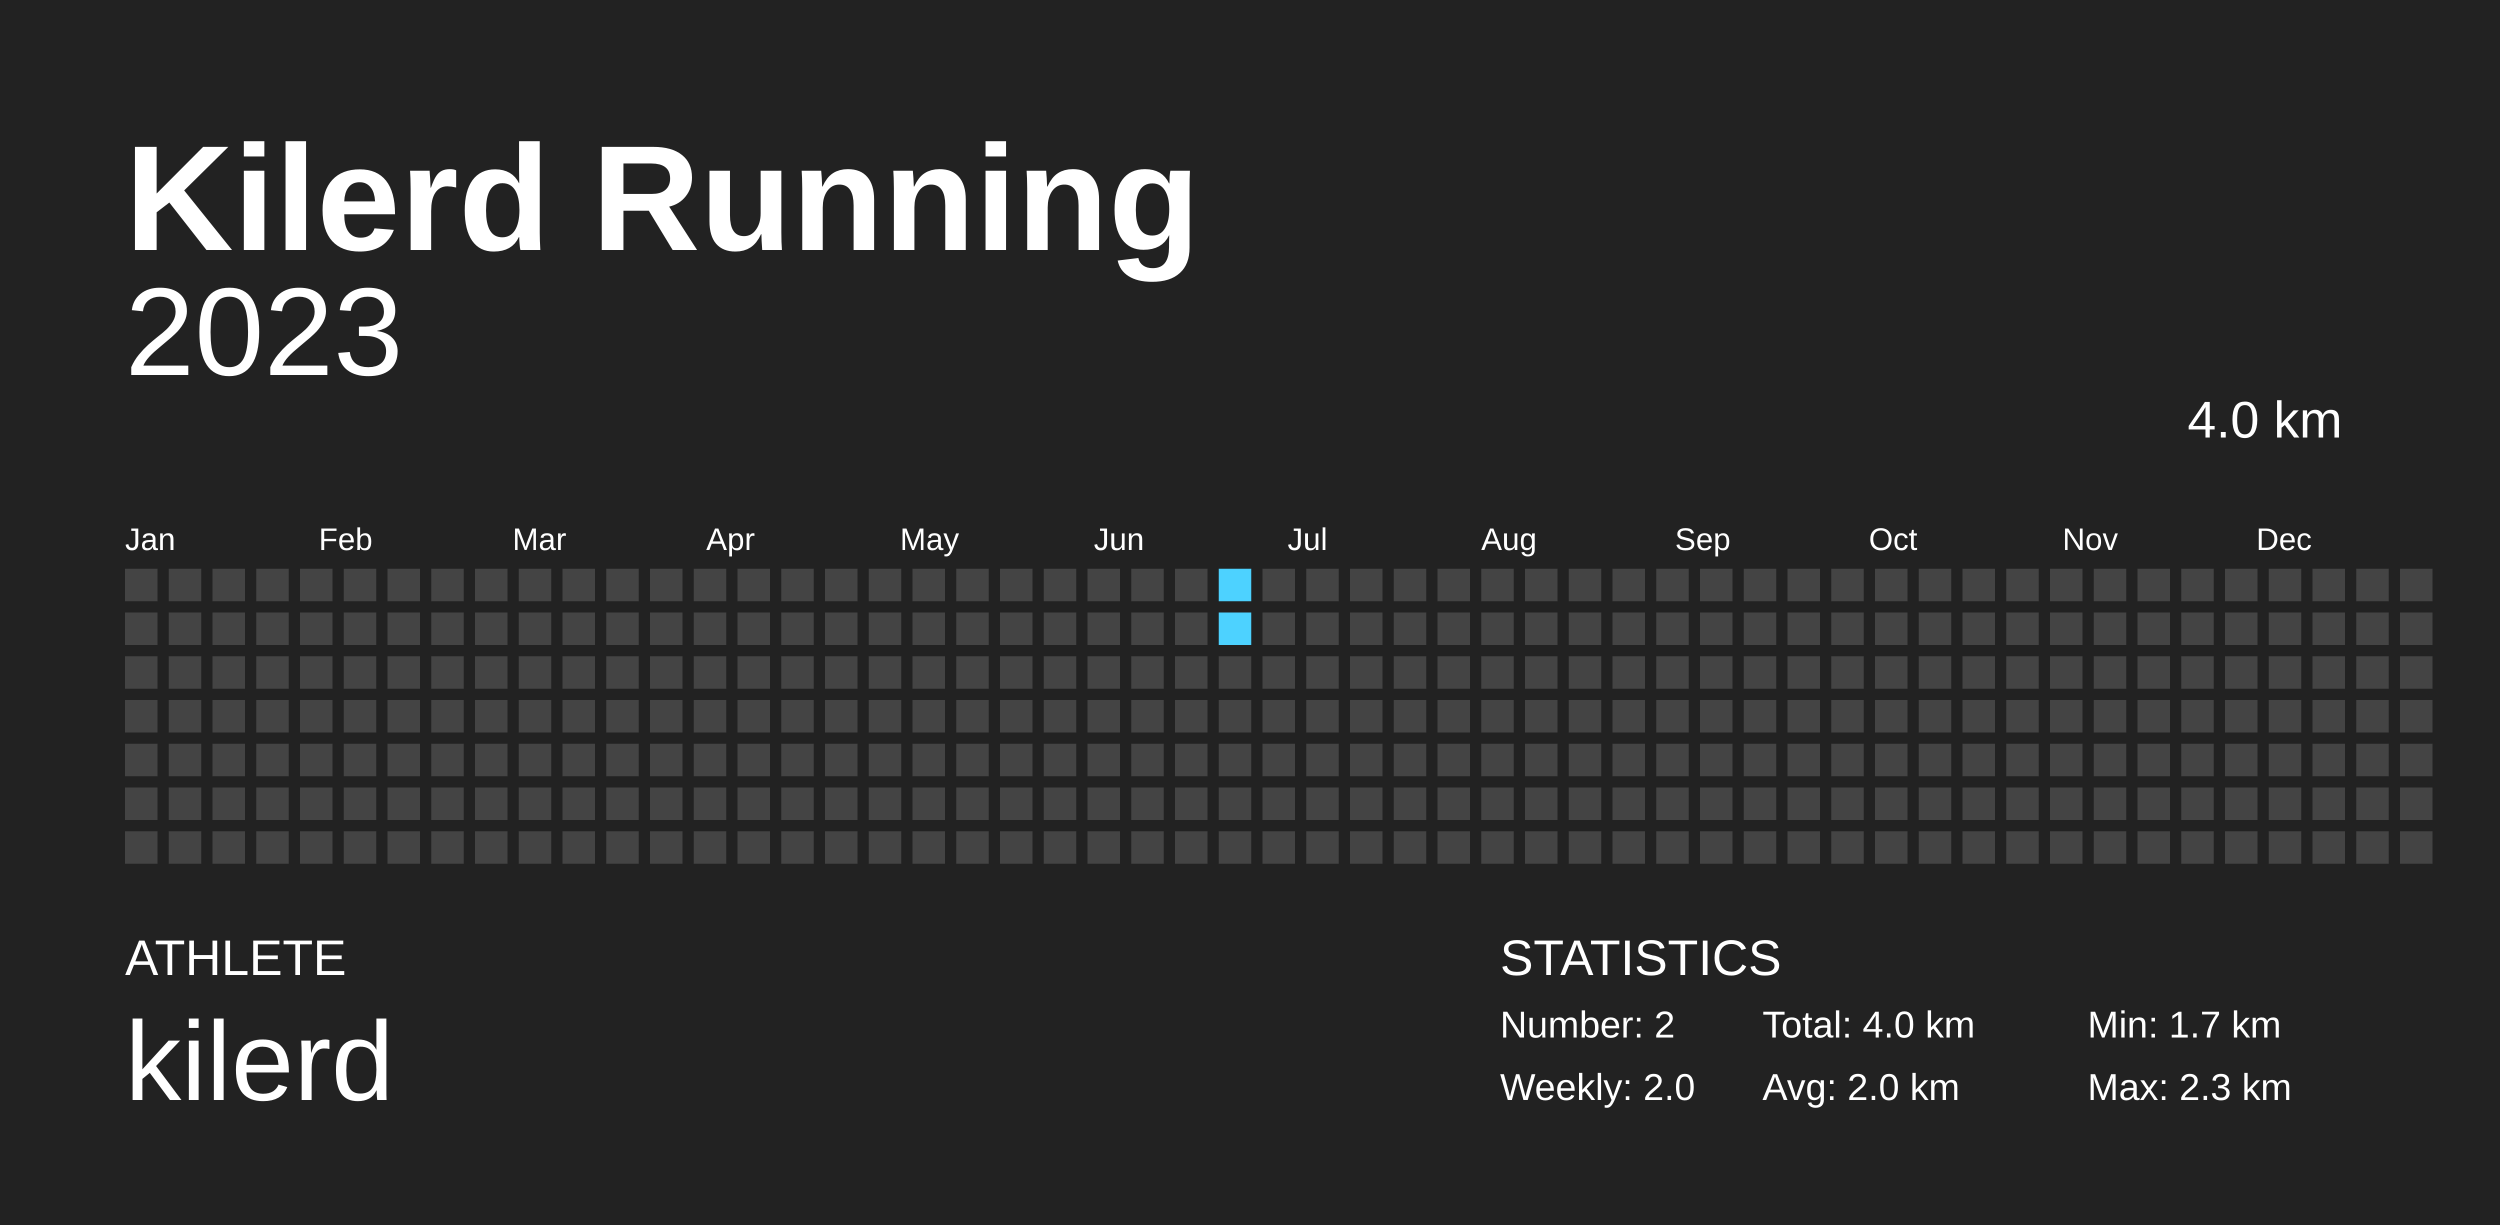
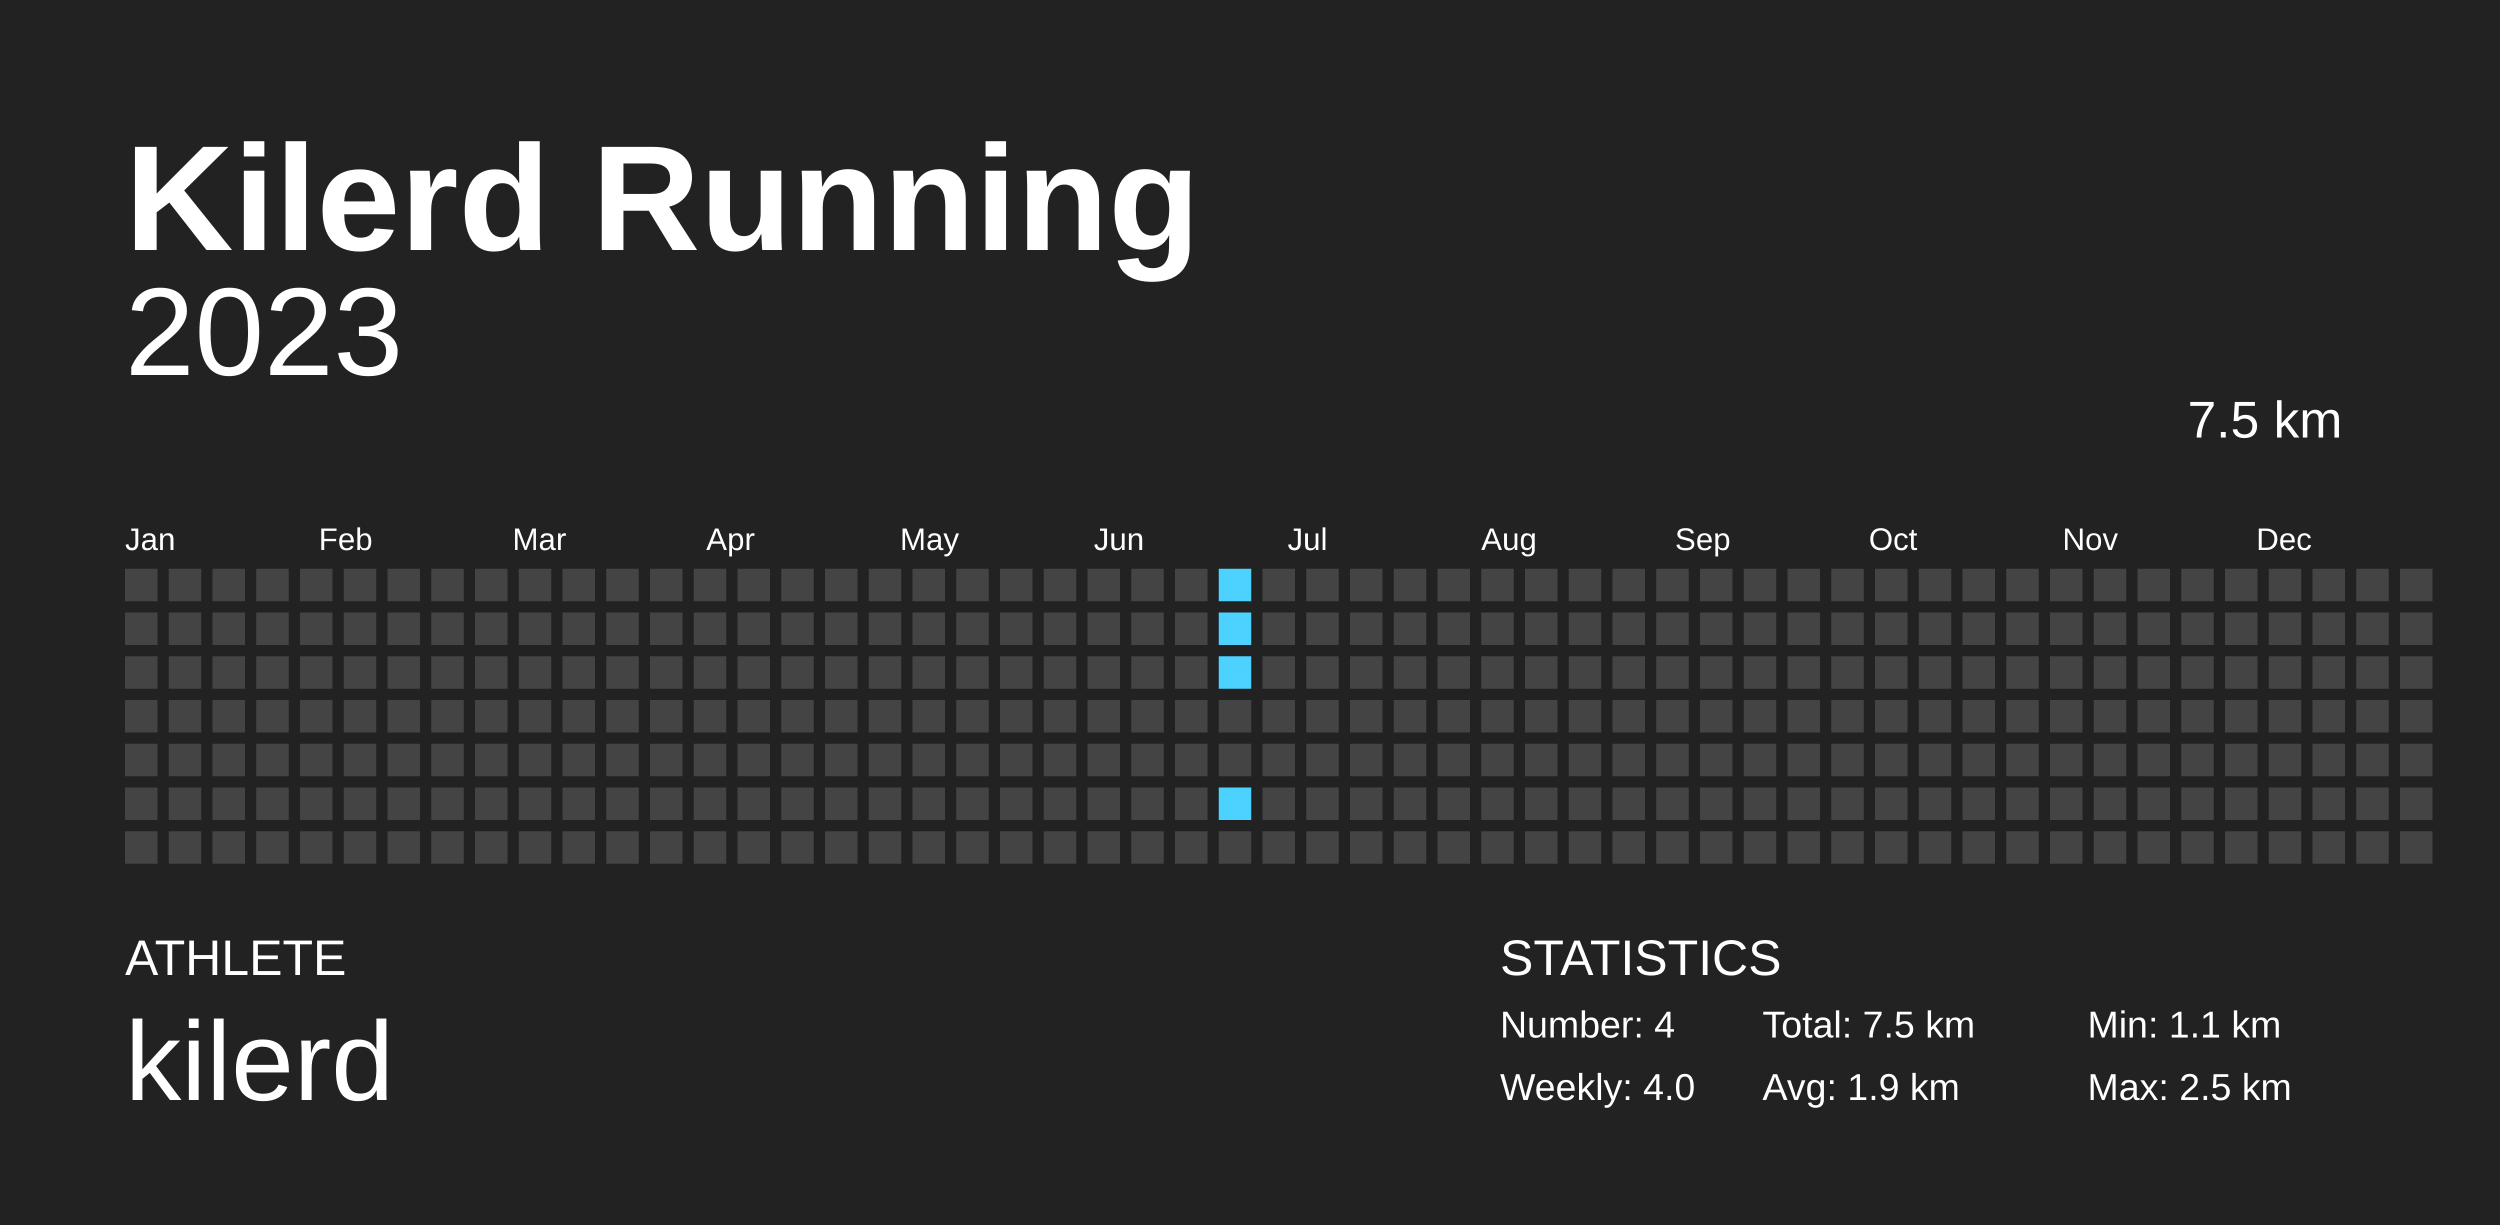
<svg xmlns="http://www.w3.org/2000/svg" baseProfile="full" height="98mm" version="1.1" viewBox="0,0,200,98" width="200mm">
  <defs />
  <rect fill="#222222" height="98" width="200" x="0" y="0" />
  <text fill="#FFFFFF" style="font-size:12px; font-family:Arial; font-weight:bold;" x="10" y="20">Kilerd Running</text>
  <text fill="#FFFFFF" style="font-size:4px; font-family:Arial" x="10" y="78">ATHLETE</text>
  <text fill="#FFFFFF" style="font-size:9px; font-family:Arial" x="10" y="88">kilerd</text>
  <text fill="#FFFFFF" style="font-size:4px; font-family:Arial" x="120" y="78">STATISTICS</text>
-   <text fill="#FFFFFF" style="font-size:3px; font-family:Arial" x="120" y="83">Number: 2</text>
-   <text fill="#FFFFFF" style="font-size:3px; font-family:Arial" x="120" y="88">Weekly: 2.0</text>
-   <text fill="#FFFFFF" style="font-size:3px; font-family:Arial" x="141" y="83">Total: 4.0 km</text>
-   <text fill="#FFFFFF" style="font-size:3px; font-family:Arial" x="141" y="88">Avg: 2.0 km</text>
-   <text fill="#FFFFFF" style="font-size:3px; font-family:Arial" x="167" y="83">Min: 1.7 km</text>
-   <text fill="#FFFFFF" style="font-size:3px; font-family:Arial" x="167" y="88">Max: 2.3 km</text>
+   <text fill="#FFFFFF" style="font-size:3px; font-family:Arial" x="120" y="83">Number: 4</text>
+   <text fill="#FFFFFF" style="font-size:3px; font-family:Arial" x="120" y="88">Weekly: 4.0</text>
+   <text fill="#FFFFFF" style="font-size:3px; font-family:Arial" x="141" y="83">Total: 7.5 km</text>
+   <text fill="#FFFFFF" style="font-size:3px; font-family:Arial" x="141" y="88">Avg: 1.9 km</text>
+   <text fill="#FFFFFF" style="font-size:3px; font-family:Arial" x="167" y="83">Min: 1.1 km</text>
+   <text fill="#FFFFFF" style="font-size:3px; font-family:Arial" x="167" y="88">Max: 2.5 km</text>
  <text alignment-baseline="hanging" fill="#FFFFFF" style="font-size:10.0px; font-family:Arial;" x="10" y="30">2023</text>
-   <text alignment-baseline="hanging" fill="#FFFFFF" style="font-size:4.125px; font-family:Arial;" x="175" y="35">4.0 km</text>
+   <text alignment-baseline="hanging" fill="#FFFFFF" style="font-size:4.125px; font-family:Arial;" x="175" y="35">7.5 km</text>
  <text fill="#FFFFFF" style="font-size:2.5px; font-family:Arial" x="10.0" y="44">Jan</text>
  <text fill="#FFFFFF" style="font-size:2.5px; font-family:Arial" x="25.5" y="44">Feb</text>
  <text fill="#FFFFFF" style="font-size:2.5px; font-family:Arial" x="41.0" y="44">Mar</text>
  <text fill="#FFFFFF" style="font-size:2.5px; font-family:Arial" x="56.5" y="44">Apr</text>
  <text fill="#FFFFFF" style="font-size:2.5px; font-family:Arial" x="72.0" y="44">May</text>
  <text fill="#FFFFFF" style="font-size:2.5px; font-family:Arial" x="87.5" y="44">Jun</text>
  <text fill="#FFFFFF" style="font-size:2.5px; font-family:Arial" x="103.0" y="44">Jul</text>
  <text fill="#FFFFFF" style="font-size:2.5px; font-family:Arial" x="118.5" y="44">Aug</text>
  <text fill="#FFFFFF" style="font-size:2.5px; font-family:Arial" x="134.0" y="44">Sep</text>
  <text fill="#FFFFFF" style="font-size:2.5px; font-family:Arial" x="149.5" y="44">Oct</text>
  <text fill="#FFFFFF" style="font-size:2.5px; font-family:Arial" x="165.0" y="44">Nov</text>
  <text fill="#FFFFFF" style="font-size:2.5px; font-family:Arial" x="180.5" y="44">Dec</text>
  <rect fill="#444444" height="2.6" width="2.6" x="10.0" y="45.5" />
  <rect fill="#444444" height="2.6" width="2.6" x="10.0" y="49.0" />
  <rect fill="#444444" height="2.6" width="2.6" x="10.0" y="52.5" />
  <rect fill="#444444" height="2.6" width="2.6" x="10.0" y="56.0" />
  <rect fill="#444444" height="2.6" width="2.6" x="10.0" y="59.5" />
  <rect fill="#444444" height="2.6" width="2.6" x="10.0" y="63.0" />
  <rect fill="#444444" height="2.6" width="2.6" x="10.0" y="66.5" />
  <rect fill="#444444" height="2.6" width="2.6" x="13.5" y="45.5" />
  <rect fill="#444444" height="2.6" width="2.6" x="13.5" y="49.0" />
  <rect fill="#444444" height="2.6" width="2.6" x="13.5" y="52.5" />
  <rect fill="#444444" height="2.6" width="2.6" x="13.5" y="56.0" />
  <rect fill="#444444" height="2.6" width="2.6" x="13.5" y="59.5" />
  <rect fill="#444444" height="2.6" width="2.6" x="13.5" y="63.0" />
  <rect fill="#444444" height="2.6" width="2.6" x="13.5" y="66.5" />
  <rect fill="#444444" height="2.6" width="2.6" x="17.0" y="45.5" />
  <rect fill="#444444" height="2.6" width="2.6" x="17.0" y="49.0" />
  <rect fill="#444444" height="2.6" width="2.6" x="17.0" y="52.5" />
  <rect fill="#444444" height="2.6" width="2.6" x="17.0" y="56.0" />
  <rect fill="#444444" height="2.6" width="2.6" x="17.0" y="59.5" />
  <rect fill="#444444" height="2.6" width="2.6" x="17.0" y="63.0" />
  <rect fill="#444444" height="2.6" width="2.6" x="17.0" y="66.5" />
  <rect fill="#444444" height="2.6" width="2.6" x="20.5" y="45.5" />
  <rect fill="#444444" height="2.6" width="2.6" x="20.5" y="49.0" />
  <rect fill="#444444" height="2.6" width="2.6" x="20.5" y="52.5" />
  <rect fill="#444444" height="2.6" width="2.6" x="20.5" y="56.0" />
  <rect fill="#444444" height="2.6" width="2.6" x="20.5" y="59.5" />
  <rect fill="#444444" height="2.6" width="2.6" x="20.5" y="63.0" />
  <rect fill="#444444" height="2.6" width="2.6" x="20.5" y="66.5" />
  <rect fill="#444444" height="2.6" width="2.6" x="24.0" y="45.5" />
  <rect fill="#444444" height="2.6" width="2.6" x="24.0" y="49.0" />
  <rect fill="#444444" height="2.6" width="2.6" x="24.0" y="52.5" />
  <rect fill="#444444" height="2.6" width="2.6" x="24.0" y="56.0" />
  <rect fill="#444444" height="2.6" width="2.6" x="24.0" y="59.5" />
  <rect fill="#444444" height="2.6" width="2.6" x="24.0" y="63.0" />
  <rect fill="#444444" height="2.6" width="2.6" x="24.0" y="66.5" />
  <rect fill="#444444" height="2.6" width="2.6" x="27.5" y="45.5" />
  <rect fill="#444444" height="2.6" width="2.6" x="27.5" y="49.0" />
  <rect fill="#444444" height="2.6" width="2.6" x="27.5" y="52.5" />
  <rect fill="#444444" height="2.6" width="2.6" x="27.5" y="56.0" />
  <rect fill="#444444" height="2.6" width="2.6" x="27.5" y="59.5" />
  <rect fill="#444444" height="2.6" width="2.6" x="27.5" y="63.0" />
  <rect fill="#444444" height="2.6" width="2.6" x="27.5" y="66.5" />
  <rect fill="#444444" height="2.6" width="2.6" x="31.0" y="45.5" />
  <rect fill="#444444" height="2.6" width="2.6" x="31.0" y="49.0" />
  <rect fill="#444444" height="2.6" width="2.6" x="31.0" y="52.5" />
  <rect fill="#444444" height="2.6" width="2.6" x="31.0" y="56.0" />
  <rect fill="#444444" height="2.6" width="2.6" x="31.0" y="59.5" />
  <rect fill="#444444" height="2.6" width="2.6" x="31.0" y="63.0" />
  <rect fill="#444444" height="2.6" width="2.6" x="31.0" y="66.5" />
  <rect fill="#444444" height="2.6" width="2.6" x="34.5" y="45.5" />
  <rect fill="#444444" height="2.6" width="2.6" x="34.5" y="49.0" />
  <rect fill="#444444" height="2.6" width="2.6" x="34.5" y="52.5" />
  <rect fill="#444444" height="2.6" width="2.6" x="34.5" y="56.0" />
  <rect fill="#444444" height="2.6" width="2.6" x="34.5" y="59.5" />
  <rect fill="#444444" height="2.6" width="2.6" x="34.5" y="63.0" />
  <rect fill="#444444" height="2.6" width="2.6" x="34.5" y="66.5" />
  <rect fill="#444444" height="2.6" width="2.6" x="38.0" y="45.5" />
  <rect fill="#444444" height="2.6" width="2.6" x="38.0" y="49.0" />
  <rect fill="#444444" height="2.6" width="2.6" x="38.0" y="52.5" />
  <rect fill="#444444" height="2.6" width="2.6" x="38.0" y="56.0" />
  <rect fill="#444444" height="2.6" width="2.6" x="38.0" y="59.5" />
  <rect fill="#444444" height="2.6" width="2.6" x="38.0" y="63.0" />
  <rect fill="#444444" height="2.6" width="2.6" x="38.0" y="66.5" />
  <rect fill="#444444" height="2.6" width="2.6" x="41.5" y="45.5" />
  <rect fill="#444444" height="2.6" width="2.6" x="41.5" y="49.0" />
  <rect fill="#444444" height="2.6" width="2.6" x="41.5" y="52.5" />
  <rect fill="#444444" height="2.6" width="2.6" x="41.5" y="56.0" />
  <rect fill="#444444" height="2.6" width="2.6" x="41.5" y="59.5" />
  <rect fill="#444444" height="2.6" width="2.6" x="41.5" y="63.0" />
  <rect fill="#444444" height="2.6" width="2.6" x="41.5" y="66.5" />
  <rect fill="#444444" height="2.6" width="2.6" x="45.0" y="45.5" />
  <rect fill="#444444" height="2.6" width="2.6" x="45.0" y="49.0" />
  <rect fill="#444444" height="2.6" width="2.6" x="45.0" y="52.5" />
  <rect fill="#444444" height="2.6" width="2.6" x="45.0" y="56.0" />
  <rect fill="#444444" height="2.6" width="2.6" x="45.0" y="59.5" />
  <rect fill="#444444" height="2.6" width="2.6" x="45.0" y="63.0" />
  <rect fill="#444444" height="2.6" width="2.6" x="45.0" y="66.5" />
  <rect fill="#444444" height="2.6" width="2.6" x="48.5" y="45.5" />
  <rect fill="#444444" height="2.6" width="2.6" x="48.5" y="49.0" />
  <rect fill="#444444" height="2.6" width="2.6" x="48.5" y="52.5" />
  <rect fill="#444444" height="2.6" width="2.6" x="48.5" y="56.0" />
  <rect fill="#444444" height="2.6" width="2.6" x="48.5" y="59.5" />
  <rect fill="#444444" height="2.6" width="2.6" x="48.5" y="63.0" />
  <rect fill="#444444" height="2.6" width="2.6" x="48.5" y="66.5" />
  <rect fill="#444444" height="2.6" width="2.6" x="52.0" y="45.5" />
  <rect fill="#444444" height="2.6" width="2.6" x="52.0" y="49.0" />
  <rect fill="#444444" height="2.6" width="2.6" x="52.0" y="52.5" />
  <rect fill="#444444" height="2.6" width="2.6" x="52.0" y="56.0" />
  <rect fill="#444444" height="2.6" width="2.6" x="52.0" y="59.5" />
  <rect fill="#444444" height="2.6" width="2.6" x="52.0" y="63.0" />
  <rect fill="#444444" height="2.6" width="2.6" x="52.0" y="66.5" />
  <rect fill="#444444" height="2.6" width="2.6" x="55.5" y="45.5" />
  <rect fill="#444444" height="2.6" width="2.6" x="55.5" y="49.0" />
  <rect fill="#444444" height="2.6" width="2.6" x="55.5" y="52.5" />
  <rect fill="#444444" height="2.6" width="2.6" x="55.5" y="56.0" />
  <rect fill="#444444" height="2.6" width="2.6" x="55.5" y="59.5" />
  <rect fill="#444444" height="2.6" width="2.6" x="55.5" y="63.0" />
  <rect fill="#444444" height="2.6" width="2.6" x="55.5" y="66.5" />
  <rect fill="#444444" height="2.6" width="2.6" x="59.0" y="45.5" />
  <rect fill="#444444" height="2.6" width="2.6" x="59.0" y="49.0" />
  <rect fill="#444444" height="2.6" width="2.6" x="59.0" y="52.5" />
  <rect fill="#444444" height="2.6" width="2.6" x="59.0" y="56.0" />
  <rect fill="#444444" height="2.6" width="2.6" x="59.0" y="59.5" />
  <rect fill="#444444" height="2.6" width="2.6" x="59.0" y="63.0" />
  <rect fill="#444444" height="2.6" width="2.6" x="59.0" y="66.5" />
  <rect fill="#444444" height="2.6" width="2.6" x="62.5" y="45.5" />
  <rect fill="#444444" height="2.6" width="2.6" x="62.5" y="49.0" />
  <rect fill="#444444" height="2.6" width="2.6" x="62.5" y="52.5" />
  <rect fill="#444444" height="2.6" width="2.6" x="62.5" y="56.0" />
  <rect fill="#444444" height="2.6" width="2.6" x="62.5" y="59.5" />
  <rect fill="#444444" height="2.6" width="2.6" x="62.5" y="63.0" />
  <rect fill="#444444" height="2.6" width="2.6" x="62.5" y="66.5" />
  <rect fill="#444444" height="2.6" width="2.6" x="66.0" y="45.5" />
  <rect fill="#444444" height="2.6" width="2.6" x="66.0" y="49.0" />
  <rect fill="#444444" height="2.6" width="2.6" x="66.0" y="52.5" />
  <rect fill="#444444" height="2.6" width="2.6" x="66.0" y="56.0" />
  <rect fill="#444444" height="2.6" width="2.6" x="66.0" y="59.5" />
  <rect fill="#444444" height="2.6" width="2.6" x="66.0" y="63.0" />
  <rect fill="#444444" height="2.6" width="2.6" x="66.0" y="66.5" />
  <rect fill="#444444" height="2.6" width="2.6" x="69.5" y="45.5" />
  <rect fill="#444444" height="2.6" width="2.6" x="69.5" y="49.0" />
  <rect fill="#444444" height="2.6" width="2.6" x="69.5" y="52.5" />
  <rect fill="#444444" height="2.6" width="2.6" x="69.5" y="56.0" />
  <rect fill="#444444" height="2.6" width="2.6" x="69.5" y="59.5" />
  <rect fill="#444444" height="2.6" width="2.6" x="69.5" y="63.0" />
  <rect fill="#444444" height="2.6" width="2.6" x="69.5" y="66.5" />
  <rect fill="#444444" height="2.6" width="2.6" x="73.0" y="45.5" />
  <rect fill="#444444" height="2.6" width="2.6" x="73.0" y="49.0" />
  <rect fill="#444444" height="2.6" width="2.6" x="73.0" y="52.5" />
  <rect fill="#444444" height="2.6" width="2.6" x="73.0" y="56.0" />
  <rect fill="#444444" height="2.6" width="2.6" x="73.0" y="59.5" />
  <rect fill="#444444" height="2.6" width="2.6" x="73.0" y="63.0" />
  <rect fill="#444444" height="2.6" width="2.6" x="73.0" y="66.5" />
  <rect fill="#444444" height="2.6" width="2.6" x="76.5" y="45.5" />
  <rect fill="#444444" height="2.6" width="2.6" x="76.5" y="49.0" />
  <rect fill="#444444" height="2.6" width="2.6" x="76.5" y="52.5" />
  <rect fill="#444444" height="2.6" width="2.6" x="76.5" y="56.0" />
  <rect fill="#444444" height="2.6" width="2.6" x="76.5" y="59.5" />
  <rect fill="#444444" height="2.6" width="2.6" x="76.5" y="63.0" />
  <rect fill="#444444" height="2.6" width="2.6" x="76.5" y="66.5" />
  <rect fill="#444444" height="2.6" width="2.6" x="80.0" y="45.5" />
  <rect fill="#444444" height="2.6" width="2.6" x="80.0" y="49.0" />
  <rect fill="#444444" height="2.6" width="2.6" x="80.0" y="52.5" />
  <rect fill="#444444" height="2.6" width="2.6" x="80.0" y="56.0" />
  <rect fill="#444444" height="2.6" width="2.6" x="80.0" y="59.5" />
  <rect fill="#444444" height="2.6" width="2.6" x="80.0" y="63.0" />
  <rect fill="#444444" height="2.6" width="2.6" x="80.0" y="66.5" />
  <rect fill="#444444" height="2.6" width="2.6" x="83.5" y="45.5" />
  <rect fill="#444444" height="2.6" width="2.6" x="83.5" y="49.0" />
  <rect fill="#444444" height="2.6" width="2.6" x="83.5" y="52.5" />
  <rect fill="#444444" height="2.6" width="2.6" x="83.5" y="56.0" />
  <rect fill="#444444" height="2.6" width="2.6" x="83.5" y="59.5" />
  <rect fill="#444444" height="2.6" width="2.6" x="83.5" y="63.0" />
  <rect fill="#444444" height="2.6" width="2.6" x="83.5" y="66.5" />
  <rect fill="#444444" height="2.6" width="2.6" x="87.0" y="45.5" />
  <rect fill="#444444" height="2.6" width="2.6" x="87.0" y="49.0" />
  <rect fill="#444444" height="2.6" width="2.6" x="87.0" y="52.5" />
  <rect fill="#444444" height="2.6" width="2.6" x="87.0" y="56.0" />
  <rect fill="#444444" height="2.6" width="2.6" x="87.0" y="59.5" />
  <rect fill="#444444" height="2.6" width="2.6" x="87.0" y="63.0" />
  <rect fill="#444444" height="2.6" width="2.6" x="87.0" y="66.5" />
  <rect fill="#444444" height="2.6" width="2.6" x="90.5" y="45.5" />
  <rect fill="#444444" height="2.6" width="2.6" x="90.5" y="49.0" />
  <rect fill="#444444" height="2.6" width="2.6" x="90.5" y="52.5" />
  <rect fill="#444444" height="2.6" width="2.6" x="90.5" y="56.0" />
  <rect fill="#444444" height="2.6" width="2.6" x="90.5" y="59.5" />
  <rect fill="#444444" height="2.6" width="2.6" x="90.5" y="63.0" />
  <rect fill="#444444" height="2.6" width="2.6" x="90.5" y="66.5" />
  <rect fill="#444444" height="2.6" width="2.6" x="94.0" y="45.5" />
  <rect fill="#444444" height="2.6" width="2.6" x="94.0" y="49.0" />
  <rect fill="#444444" height="2.6" width="2.6" x="94.0" y="52.5" />
  <rect fill="#444444" height="2.6" width="2.6" x="94.0" y="56.0" />
  <rect fill="#444444" height="2.6" width="2.6" x="94.0" y="59.5" />
  <rect fill="#444444" height="2.6" width="2.6" x="94.0" y="63.0" />
  <rect fill="#444444" height="2.6" width="2.6" x="94.0" y="66.5" />
  <rect fill="#4dd2ff" height="2.6" width="2.6" x="97.5" y="45.5" />
  <rect fill="#4dd2ff" height="2.6" width="2.6" x="97.5" y="49.0" />
-   <rect fill="#444444" height="2.6" width="2.6" x="97.5" y="52.5" />
+   <rect fill="#4dd2ff" height="2.6" width="2.6" x="97.5" y="52.5" />
  <rect fill="#444444" height="2.6" width="2.6" x="97.5" y="56.0" />
  <rect fill="#444444" height="2.6" width="2.6" x="97.5" y="59.5" />
-   <rect fill="#444444" height="2.6" width="2.6" x="97.5" y="63.0" />
+   <rect fill="#4dd2ff" height="2.6" width="2.6" x="97.5" y="63.0" />
  <rect fill="#444444" height="2.6" width="2.6" x="97.5" y="66.5" />
  <rect fill="#444444" height="2.6" width="2.6" x="101.0" y="45.5" />
  <rect fill="#444444" height="2.6" width="2.6" x="101.0" y="49.0" />
  <rect fill="#444444" height="2.6" width="2.6" x="101.0" y="52.5" />
  <rect fill="#444444" height="2.6" width="2.6" x="101.0" y="56.0" />
  <rect fill="#444444" height="2.6" width="2.6" x="101.0" y="59.5" />
  <rect fill="#444444" height="2.6" width="2.6" x="101.0" y="63.0" />
  <rect fill="#444444" height="2.6" width="2.6" x="101.0" y="66.5" />
  <rect fill="#444444" height="2.6" width="2.6" x="104.5" y="45.5" />
  <rect fill="#444444" height="2.6" width="2.6" x="104.5" y="49.0" />
  <rect fill="#444444" height="2.6" width="2.6" x="104.5" y="52.5" />
  <rect fill="#444444" height="2.6" width="2.6" x="104.5" y="56.0" />
  <rect fill="#444444" height="2.6" width="2.6" x="104.5" y="59.5" />
  <rect fill="#444444" height="2.6" width="2.6" x="104.5" y="63.0" />
  <rect fill="#444444" height="2.6" width="2.6" x="104.5" y="66.5" />
  <rect fill="#444444" height="2.6" width="2.6" x="108.0" y="45.5" />
  <rect fill="#444444" height="2.6" width="2.6" x="108.0" y="49.0" />
  <rect fill="#444444" height="2.6" width="2.6" x="108.0" y="52.5" />
  <rect fill="#444444" height="2.6" width="2.6" x="108.0" y="56.0" />
  <rect fill="#444444" height="2.6" width="2.6" x="108.0" y="59.5" />
  <rect fill="#444444" height="2.6" width="2.6" x="108.0" y="63.0" />
  <rect fill="#444444" height="2.6" width="2.6" x="108.0" y="66.5" />
  <rect fill="#444444" height="2.6" width="2.6" x="111.5" y="45.5" />
  <rect fill="#444444" height="2.6" width="2.6" x="111.5" y="49.0" />
  <rect fill="#444444" height="2.6" width="2.6" x="111.5" y="52.5" />
  <rect fill="#444444" height="2.6" width="2.6" x="111.5" y="56.0" />
  <rect fill="#444444" height="2.6" width="2.6" x="111.5" y="59.5" />
  <rect fill="#444444" height="2.6" width="2.6" x="111.5" y="63.0" />
  <rect fill="#444444" height="2.6" width="2.6" x="111.5" y="66.5" />
  <rect fill="#444444" height="2.6" width="2.6" x="115.0" y="45.5" />
  <rect fill="#444444" height="2.6" width="2.6" x="115.0" y="49.0" />
  <rect fill="#444444" height="2.6" width="2.6" x="115.0" y="52.5" />
  <rect fill="#444444" height="2.6" width="2.6" x="115.0" y="56.0" />
  <rect fill="#444444" height="2.6" width="2.6" x="115.0" y="59.5" />
  <rect fill="#444444" height="2.6" width="2.6" x="115.0" y="63.0" />
  <rect fill="#444444" height="2.6" width="2.6" x="115.0" y="66.5" />
  <rect fill="#444444" height="2.6" width="2.6" x="118.5" y="45.5" />
  <rect fill="#444444" height="2.6" width="2.6" x="118.5" y="49.0" />
  <rect fill="#444444" height="2.6" width="2.6" x="118.5" y="52.5" />
  <rect fill="#444444" height="2.6" width="2.6" x="118.5" y="56.0" />
  <rect fill="#444444" height="2.6" width="2.6" x="118.5" y="59.5" />
  <rect fill="#444444" height="2.6" width="2.6" x="118.5" y="63.0" />
  <rect fill="#444444" height="2.6" width="2.6" x="118.5" y="66.5" />
  <rect fill="#444444" height="2.6" width="2.6" x="122.0" y="45.5" />
  <rect fill="#444444" height="2.6" width="2.6" x="122.0" y="49.0" />
  <rect fill="#444444" height="2.6" width="2.6" x="122.0" y="52.5" />
  <rect fill="#444444" height="2.6" width="2.6" x="122.0" y="56.0" />
  <rect fill="#444444" height="2.6" width="2.6" x="122.0" y="59.5" />
  <rect fill="#444444" height="2.6" width="2.6" x="122.0" y="63.0" />
  <rect fill="#444444" height="2.6" width="2.6" x="122.0" y="66.5" />
  <rect fill="#444444" height="2.6" width="2.6" x="125.5" y="45.5" />
  <rect fill="#444444" height="2.6" width="2.6" x="125.5" y="49.0" />
  <rect fill="#444444" height="2.6" width="2.6" x="125.5" y="52.5" />
  <rect fill="#444444" height="2.6" width="2.6" x="125.5" y="56.0" />
  <rect fill="#444444" height="2.6" width="2.6" x="125.5" y="59.5" />
  <rect fill="#444444" height="2.6" width="2.6" x="125.5" y="63.0" />
  <rect fill="#444444" height="2.6" width="2.6" x="125.5" y="66.5" />
  <rect fill="#444444" height="2.6" width="2.6" x="129.0" y="45.5" />
  <rect fill="#444444" height="2.6" width="2.6" x="129.0" y="49.0" />
  <rect fill="#444444" height="2.6" width="2.6" x="129.0" y="52.5" />
  <rect fill="#444444" height="2.6" width="2.6" x="129.0" y="56.0" />
  <rect fill="#444444" height="2.6" width="2.6" x="129.0" y="59.5" />
  <rect fill="#444444" height="2.6" width="2.6" x="129.0" y="63.0" />
  <rect fill="#444444" height="2.6" width="2.6" x="129.0" y="66.5" />
  <rect fill="#444444" height="2.6" width="2.6" x="132.5" y="45.5" />
  <rect fill="#444444" height="2.6" width="2.6" x="132.5" y="49.0" />
  <rect fill="#444444" height="2.6" width="2.6" x="132.5" y="52.5" />
  <rect fill="#444444" height="2.6" width="2.6" x="132.5" y="56.0" />
  <rect fill="#444444" height="2.6" width="2.6" x="132.5" y="59.5" />
  <rect fill="#444444" height="2.6" width="2.6" x="132.5" y="63.0" />
  <rect fill="#444444" height="2.6" width="2.6" x="132.5" y="66.5" />
  <rect fill="#444444" height="2.6" width="2.6" x="136.0" y="45.5" />
  <rect fill="#444444" height="2.6" width="2.6" x="136.0" y="49.0" />
  <rect fill="#444444" height="2.6" width="2.6" x="136.0" y="52.5" />
  <rect fill="#444444" height="2.6" width="2.6" x="136.0" y="56.0" />
  <rect fill="#444444" height="2.6" width="2.6" x="136.0" y="59.5" />
  <rect fill="#444444" height="2.6" width="2.6" x="136.0" y="63.0" />
  <rect fill="#444444" height="2.6" width="2.6" x="136.0" y="66.5" />
  <rect fill="#444444" height="2.6" width="2.6" x="139.5" y="45.5" />
  <rect fill="#444444" height="2.6" width="2.6" x="139.5" y="49.0" />
  <rect fill="#444444" height="2.6" width="2.6" x="139.5" y="52.5" />
  <rect fill="#444444" height="2.6" width="2.6" x="139.5" y="56.0" />
  <rect fill="#444444" height="2.6" width="2.6" x="139.5" y="59.5" />
  <rect fill="#444444" height="2.6" width="2.6" x="139.5" y="63.0" />
  <rect fill="#444444" height="2.6" width="2.6" x="139.5" y="66.5" />
  <rect fill="#444444" height="2.6" width="2.6" x="143.0" y="45.5" />
  <rect fill="#444444" height="2.6" width="2.6" x="143.0" y="49.0" />
  <rect fill="#444444" height="2.6" width="2.6" x="143.0" y="52.5" />
  <rect fill="#444444" height="2.6" width="2.6" x="143.0" y="56.0" />
  <rect fill="#444444" height="2.6" width="2.6" x="143.0" y="59.5" />
  <rect fill="#444444" height="2.6" width="2.6" x="143.0" y="63.0" />
  <rect fill="#444444" height="2.6" width="2.6" x="143.0" y="66.5" />
  <rect fill="#444444" height="2.6" width="2.6" x="146.5" y="45.5" />
  <rect fill="#444444" height="2.6" width="2.6" x="146.5" y="49.0" />
  <rect fill="#444444" height="2.6" width="2.6" x="146.5" y="52.5" />
  <rect fill="#444444" height="2.6" width="2.6" x="146.5" y="56.0" />
  <rect fill="#444444" height="2.6" width="2.6" x="146.5" y="59.5" />
  <rect fill="#444444" height="2.6" width="2.6" x="146.5" y="63.0" />
  <rect fill="#444444" height="2.6" width="2.6" x="146.5" y="66.5" />
  <rect fill="#444444" height="2.6" width="2.6" x="150.0" y="45.5" />
  <rect fill="#444444" height="2.6" width="2.6" x="150.0" y="49.0" />
  <rect fill="#444444" height="2.6" width="2.6" x="150.0" y="52.5" />
  <rect fill="#444444" height="2.6" width="2.6" x="150.0" y="56.0" />
  <rect fill="#444444" height="2.6" width="2.6" x="150.0" y="59.5" />
  <rect fill="#444444" height="2.6" width="2.6" x="150.0" y="63.0" />
  <rect fill="#444444" height="2.6" width="2.6" x="150.0" y="66.5" />
  <rect fill="#444444" height="2.6" width="2.6" x="153.5" y="45.5" />
  <rect fill="#444444" height="2.6" width="2.6" x="153.5" y="49.0" />
  <rect fill="#444444" height="2.6" width="2.6" x="153.5" y="52.5" />
  <rect fill="#444444" height="2.6" width="2.6" x="153.5" y="56.0" />
  <rect fill="#444444" height="2.6" width="2.6" x="153.5" y="59.5" />
  <rect fill="#444444" height="2.6" width="2.6" x="153.5" y="63.0" />
  <rect fill="#444444" height="2.6" width="2.6" x="153.5" y="66.5" />
  <rect fill="#444444" height="2.6" width="2.6" x="157.0" y="45.5" />
  <rect fill="#444444" height="2.6" width="2.6" x="157.0" y="49.0" />
  <rect fill="#444444" height="2.6" width="2.6" x="157.0" y="52.5" />
  <rect fill="#444444" height="2.6" width="2.6" x="157.0" y="56.0" />
  <rect fill="#444444" height="2.6" width="2.6" x="157.0" y="59.5" />
  <rect fill="#444444" height="2.6" width="2.6" x="157.0" y="63.0" />
  <rect fill="#444444" height="2.6" width="2.6" x="157.0" y="66.5" />
  <rect fill="#444444" height="2.6" width="2.6" x="160.5" y="45.5" />
  <rect fill="#444444" height="2.6" width="2.6" x="160.5" y="49.0" />
  <rect fill="#444444" height="2.6" width="2.6" x="160.5" y="52.5" />
  <rect fill="#444444" height="2.6" width="2.6" x="160.5" y="56.0" />
  <rect fill="#444444" height="2.6" width="2.6" x="160.5" y="59.5" />
  <rect fill="#444444" height="2.6" width="2.6" x="160.5" y="63.0" />
  <rect fill="#444444" height="2.6" width="2.6" x="160.5" y="66.5" />
  <rect fill="#444444" height="2.6" width="2.6" x="164.0" y="45.5" />
  <rect fill="#444444" height="2.6" width="2.6" x="164.0" y="49.0" />
  <rect fill="#444444" height="2.6" width="2.6" x="164.0" y="52.5" />
  <rect fill="#444444" height="2.6" width="2.6" x="164.0" y="56.0" />
  <rect fill="#444444" height="2.6" width="2.6" x="164.0" y="59.5" />
  <rect fill="#444444" height="2.6" width="2.6" x="164.0" y="63.0" />
  <rect fill="#444444" height="2.6" width="2.6" x="164.0" y="66.5" />
  <rect fill="#444444" height="2.6" width="2.6" x="167.5" y="45.5" />
  <rect fill="#444444" height="2.6" width="2.6" x="167.5" y="49.0" />
  <rect fill="#444444" height="2.6" width="2.6" x="167.5" y="52.5" />
  <rect fill="#444444" height="2.6" width="2.6" x="167.5" y="56.0" />
  <rect fill="#444444" height="2.6" width="2.6" x="167.5" y="59.5" />
  <rect fill="#444444" height="2.6" width="2.6" x="167.5" y="63.0" />
  <rect fill="#444444" height="2.6" width="2.6" x="167.5" y="66.5" />
  <rect fill="#444444" height="2.6" width="2.6" x="171.0" y="45.5" />
  <rect fill="#444444" height="2.6" width="2.6" x="171.0" y="49.0" />
  <rect fill="#444444" height="2.6" width="2.6" x="171.0" y="52.5" />
  <rect fill="#444444" height="2.6" width="2.6" x="171.0" y="56.0" />
  <rect fill="#444444" height="2.6" width="2.6" x="171.0" y="59.5" />
  <rect fill="#444444" height="2.6" width="2.6" x="171.0" y="63.0" />
  <rect fill="#444444" height="2.6" width="2.6" x="171.0" y="66.5" />
  <rect fill="#444444" height="2.6" width="2.6" x="174.5" y="45.5" />
  <rect fill="#444444" height="2.6" width="2.6" x="174.5" y="49.0" />
  <rect fill="#444444" height="2.6" width="2.6" x="174.5" y="52.5" />
  <rect fill="#444444" height="2.6" width="2.6" x="174.5" y="56.0" />
  <rect fill="#444444" height="2.6" width="2.6" x="174.5" y="59.5" />
  <rect fill="#444444" height="2.6" width="2.6" x="174.5" y="63.0" />
  <rect fill="#444444" height="2.6" width="2.6" x="174.5" y="66.5" />
  <rect fill="#444444" height="2.6" width="2.6" x="178.0" y="45.5" />
  <rect fill="#444444" height="2.6" width="2.6" x="178.0" y="49.0" />
  <rect fill="#444444" height="2.6" width="2.6" x="178.0" y="52.5" />
  <rect fill="#444444" height="2.6" width="2.6" x="178.0" y="56.0" />
  <rect fill="#444444" height="2.6" width="2.6" x="178.0" y="59.5" />
  <rect fill="#444444" height="2.6" width="2.6" x="178.0" y="63.0" />
  <rect fill="#444444" height="2.6" width="2.6" x="178.0" y="66.5" />
  <rect fill="#444444" height="2.6" width="2.6" x="181.5" y="45.5" />
  <rect fill="#444444" height="2.6" width="2.6" x="181.5" y="49.0" />
  <rect fill="#444444" height="2.6" width="2.6" x="181.5" y="52.5" />
  <rect fill="#444444" height="2.6" width="2.6" x="181.5" y="56.0" />
  <rect fill="#444444" height="2.6" width="2.6" x="181.5" y="59.5" />
  <rect fill="#444444" height="2.6" width="2.6" x="181.5" y="63.0" />
  <rect fill="#444444" height="2.6" width="2.6" x="181.5" y="66.5" />
  <rect fill="#444444" height="2.6" width="2.6" x="185.0" y="45.5" />
  <rect fill="#444444" height="2.6" width="2.6" x="185.0" y="49.0" />
  <rect fill="#444444" height="2.6" width="2.6" x="185.0" y="52.5" />
  <rect fill="#444444" height="2.6" width="2.6" x="185.0" y="56.0" />
  <rect fill="#444444" height="2.6" width="2.6" x="185.0" y="59.5" />
  <rect fill="#444444" height="2.6" width="2.6" x="185.0" y="63.0" />
  <rect fill="#444444" height="2.6" width="2.6" x="185.0" y="66.5" />
  <rect fill="#444444" height="2.6" width="2.6" x="188.5" y="45.5" />
  <rect fill="#444444" height="2.6" width="2.6" x="188.5" y="49.0" />
  <rect fill="#444444" height="2.6" width="2.6" x="188.5" y="52.5" />
  <rect fill="#444444" height="2.6" width="2.6" x="188.5" y="56.0" />
  <rect fill="#444444" height="2.6" width="2.6" x="188.5" y="59.5" />
  <rect fill="#444444" height="2.6" width="2.6" x="188.5" y="63.0" />
  <rect fill="#444444" height="2.6" width="2.6" x="188.5" y="66.5" />
  <rect fill="#444444" height="2.6" width="2.6" x="192.0" y="45.5" />
  <rect fill="#444444" height="2.6" width="2.6" x="192.0" y="49.0" />
  <rect fill="#444444" height="2.6" width="2.6" x="192.0" y="52.5" />
  <rect fill="#444444" height="2.6" width="2.6" x="192.0" y="56.0" />
  <rect fill="#444444" height="2.6" width="2.6" x="192.0" y="59.5" />
  <rect fill="#444444" height="2.6" width="2.6" x="192.0" y="63.0" />
  <rect fill="#444444" height="2.6" width="2.6" x="192.0" y="66.5" />
</svg>
